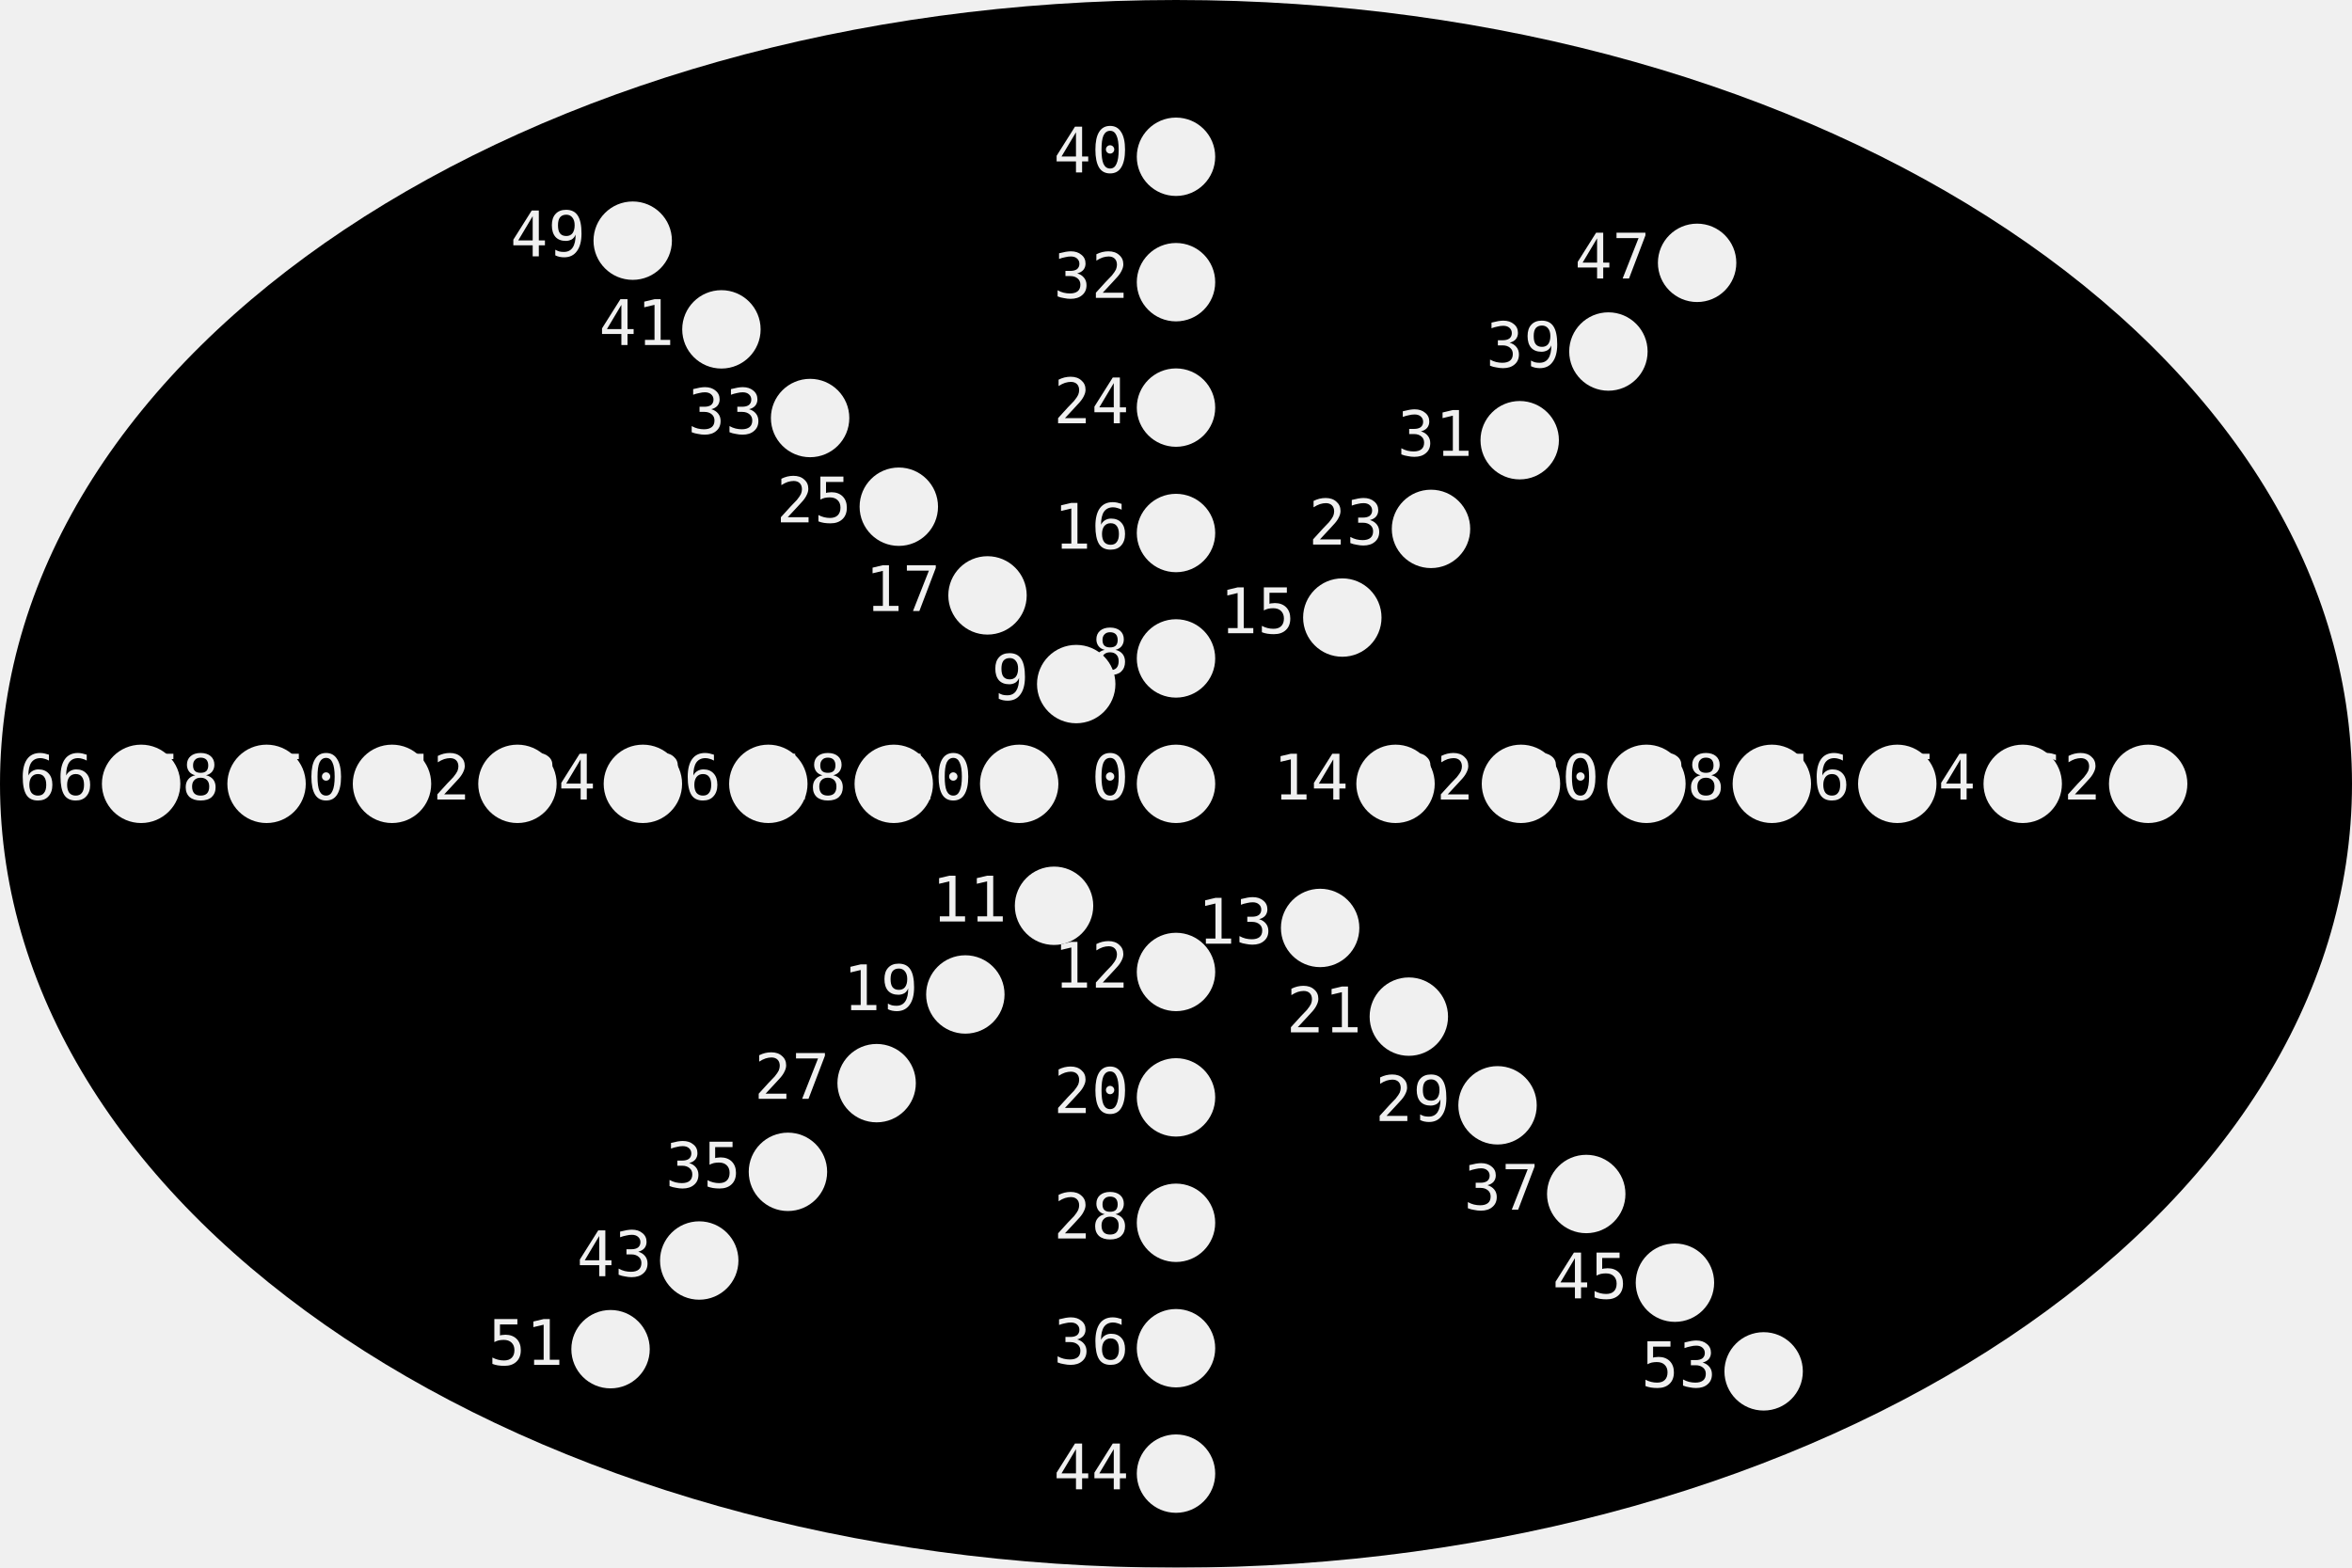
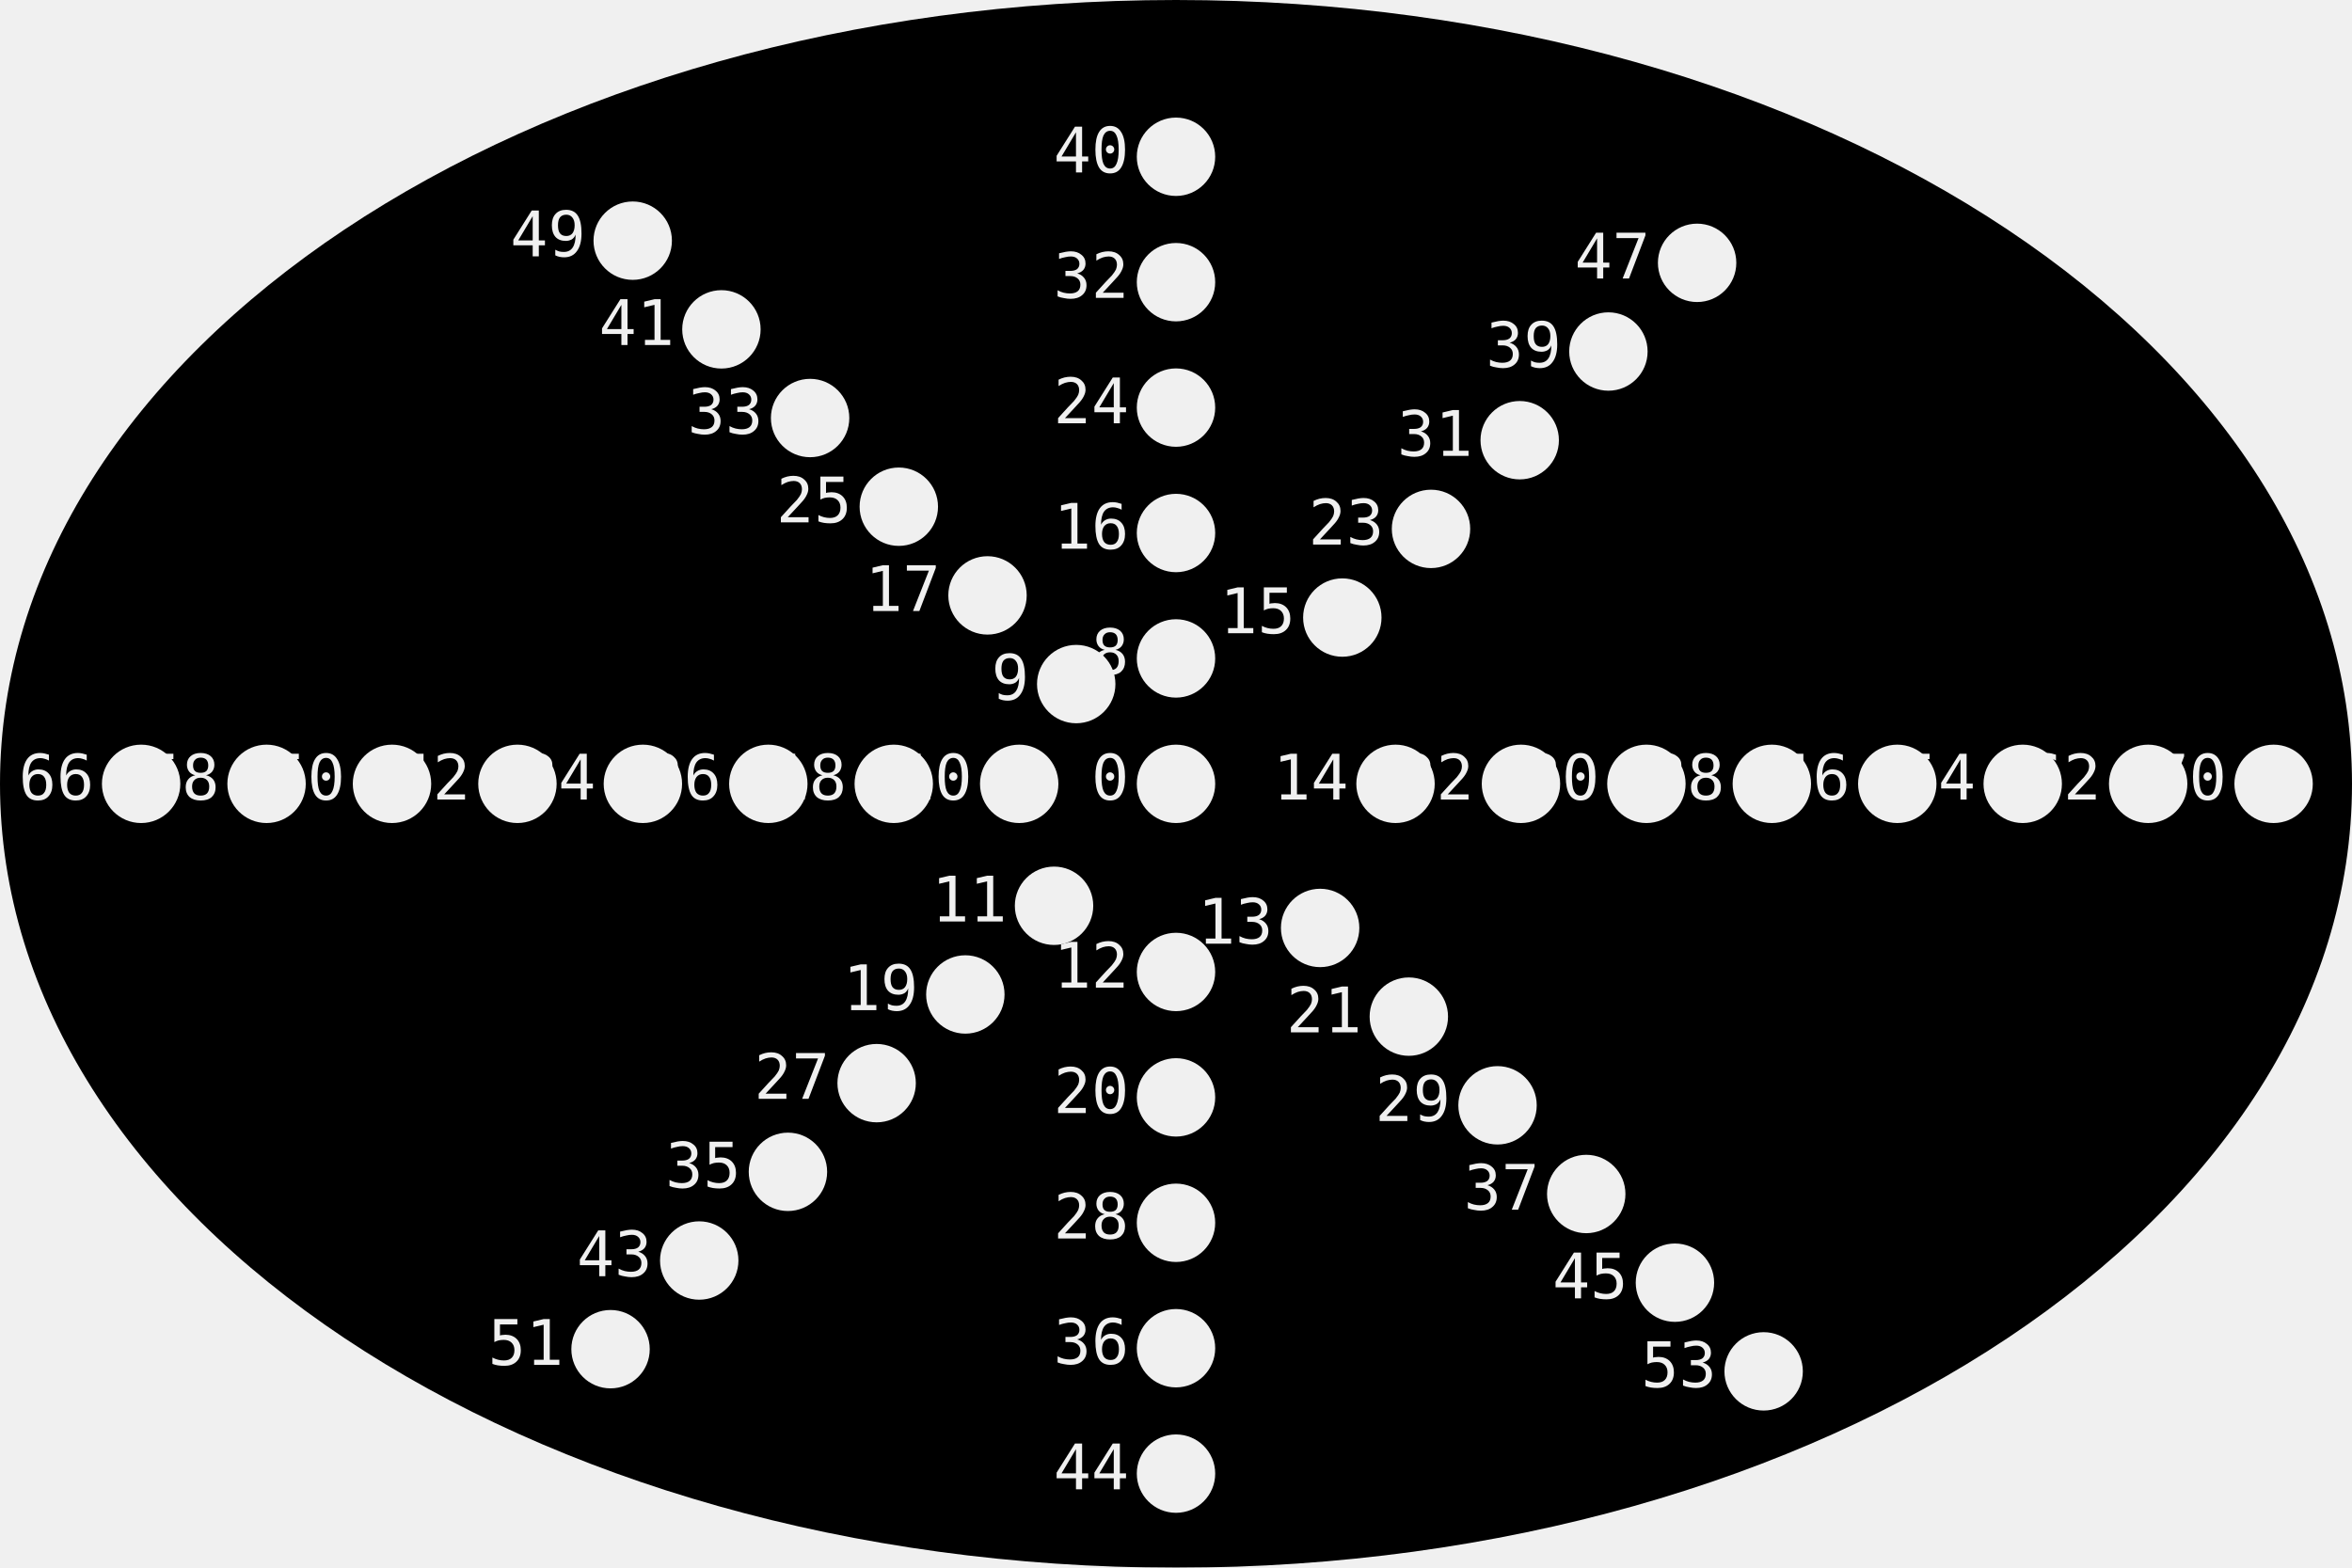
<svg xmlns="http://www.w3.org/2000/svg" xmlns:ns1="http://nathanfriend.io/inspiral">
  <g>
    <style>
      text {
        font-family: monospace;
        font-size: 4px;
      }
    </style>
    <mask id="holes">
      <rect width="100%" height="100%" fill="white" />
      <circle cx="75" cy="50" r="2.5" ns1:hole-name="0" ns1:hole-text-position-angle="0" ns1:hole-text-rotation-angle="0" />
      <text x="72" y="51" text-anchor="end">0</text>
      <circle cx="75" cy="42" r="2.5" ns1:hole-name="8" ns1:hole-text-position-angle="2.3415926535897933" ns1:hole-text-rotation-angle="-0.7" />
      <text x="72" y="43" text-anchor="end">8</text>
      <circle cx="75" cy="34" r="2.5" ns1:hole-name="16" ns1:hole-text-position-angle="2.741592653589793" ns1:hole-text-rotation-angle="0" />
      <text x="72" y="35" text-anchor="end">16</text>
      <circle cx="75" cy="26" r="2.5" ns1:hole-name="24" ns1:hole-text-position-angle="3.141592653589793" ns1:hole-text-rotation-angle="0" />
      <text x="72" y="27" text-anchor="end">24</text>
      <circle cx="75" cy="18" r="2.5" ns1:hole-name="32" ns1:hole-text-position-angle="3.141592653589793" ns1:hole-text-rotation-angle="0" />
      <text x="72" y="19" text-anchor="end">32</text>
      <circle cx="75" cy="10" r="2.5" ns1:hole-name="40" ns1:hole-text-position-angle="3.141592653589793" ns1:hole-text-rotation-angle="0" />
      <text x="72" y="11" text-anchor="end">40</text>
      <circle cx="68.636" cy="43.636" r="2.5" ns1:hole-name="9" ns1:hole-text-position-angle="3.1269908169872416" ns1:hole-text-rotation-angle="-1.4853981633974482" />
      <text x="65.636" y="44.636" text-anchor="end">9</text>
      <circle cx="62.979" cy="37.979" r="2.5" ns1:hole-name="17" ns1:hole-text-position-angle="3.5269908169872415" ns1:hole-text-rotation-angle="-0.7853981633974483" />
      <text x="59.979" y="38.979" text-anchor="end">17</text>
      <circle cx="57.322" cy="32.322" r="2.5" ns1:hole-name="25" ns1:hole-text-position-angle="3.9269908169872414" ns1:hole-text-rotation-angle="-0.7853981633974483" />
      <text x="54.322" y="33.322" text-anchor="end">25</text>
      <circle cx="51.665" cy="26.665" r="2.5" ns1:hole-name="33" ns1:hole-text-position-angle="3.9269908169872414" ns1:hole-text-rotation-angle="-0.7853981633974483" />
      <text x="48.665" y="27.665" text-anchor="end">33</text>
      <circle cx="46.009" cy="21.009" r="2.5" ns1:hole-name="41" ns1:hole-text-position-angle="3.9269908169872414" ns1:hole-text-rotation-angle="-0.7853981633974483" />
      <text x="43.009" y="22.009" text-anchor="end">41</text>
      <circle cx="40.352" cy="15.352" r="2.5" ns1:hole-name="49" ns1:hole-text-position-angle="3.9269908169872414" ns1:hole-text-rotation-angle="-0.7853981633974483" />
      <text x="37.352" y="16.352" text-anchor="end">49</text>
      <circle cx="65" cy="50" r="2.5" ns1:hole-name="10" ns1:hole-text-position-angle="4.312388980384689" ns1:hole-text-rotation-angle="-1.5707963267948966" />
      <text x="62" y="51" text-anchor="end">10</text>
      <circle cx="57" cy="50" r="2.5" ns1:hole-name="18" ns1:hole-text-position-angle="4.71238898038469" ns1:hole-text-rotation-angle="-1.5707963267948966" />
      <text x="54" y="51" text-anchor="end">18</text>
      <circle cx="49" cy="50" r="2.5" ns1:hole-name="26" ns1:hole-text-position-angle="4.71238898038469" ns1:hole-text-rotation-angle="-1.5707963267948966" />
      <text x="46" y="51" text-anchor="end">26</text>
      <circle cx="41" cy="50" r="2.5" ns1:hole-name="34" ns1:hole-text-position-angle="4.71238898038469" ns1:hole-text-rotation-angle="-1.5707963267948966" />
      <text x="38" y="51" text-anchor="end">34</text>
      <circle cx="33" cy="50" r="2.5" ns1:hole-name="42" ns1:hole-text-position-angle="4.71238898038469" ns1:hole-text-rotation-angle="-1.5707963267948966" />
      <text x="30" y="51" text-anchor="end">42</text>
      <circle cx="25" cy="50" r="2.5" ns1:hole-name="50" ns1:hole-text-position-angle="4.71238898038469" ns1:hole-text-rotation-angle="-1.5707963267948966" />
      <text x="22" y="51" text-anchor="end">50</text>
      <circle cx="17" cy="50" r="2.5" ns1:hole-name="58" ns1:hole-text-position-angle="4.71238898038469" ns1:hole-text-rotation-angle="-1.5707963267948966" />
      <text x="14" y="51" text-anchor="end">58</text>
      <circle cx="9" cy="50" r="2.5" ns1:hole-name="66" ns1:hole-text-position-angle="4.71238898038469" ns1:hole-text-rotation-angle="-1.5707963267948966" />
      <text x="6" y="51" text-anchor="end">66</text>
      <circle cx="67.222" cy="57.778" r="2.5" ns1:hole-name="11" ns1:hole-text-position-angle="4.997787143782138" ns1:hole-text-rotation-angle="-2.356194490192345" />
      <text x="64.222" y="58.778" text-anchor="end">11</text>
      <circle cx="61.565" cy="63.435" r="2.5" ns1:hole-name="19" ns1:hole-text-position-angle="5.497787143782138" ns1:hole-text-rotation-angle="-2.356194490192345" />
      <text x="58.565" y="64.435" text-anchor="end">19</text>
      <circle cx="55.908" cy="69.092" r="2.5" ns1:hole-name="27" ns1:hole-text-position-angle="5.497787143782138" ns1:hole-text-rotation-angle="-2.356194490192345" />
      <text x="52.908" y="70.092" text-anchor="end">27</text>
      <circle cx="50.251" cy="74.749" r="2.5" ns1:hole-name="35" ns1:hole-text-position-angle="5.497787143782138" ns1:hole-text-rotation-angle="-2.356194490192345" />
      <text x="47.251" y="75.749" text-anchor="end">35</text>
      <circle cx="44.594" cy="80.406" r="2.5" ns1:hole-name="43" ns1:hole-text-position-angle="5.497787143782138" ns1:hole-text-rotation-angle="-2.356194490192345" />
      <text x="41.594" y="81.406" text-anchor="end">43</text>
      <circle cx="38.938" cy="86.062" r="2.5" ns1:hole-name="51" ns1:hole-text-position-angle="5.497787143782138" ns1:hole-text-rotation-angle="-2.356194490192345" />
      <text x="35.938" y="87.062" text-anchor="end">51</text>
      <circle cx="75" cy="62" r="2.5" ns1:hole-name="12" ns1:hole-text-position-angle="6.083185307179586" ns1:hole-text-rotation-angle="-3.141592653589793" />
      <text x="72" y="63" text-anchor="end">12</text>
      <circle cx="75" cy="70" r="2.5" ns1:hole-name="20" ns1:hole-text-position-angle="6.283185307179586" ns1:hole-text-rotation-angle="-3.141592653589793" />
      <text x="72" y="71" text-anchor="end">20</text>
      <circle cx="75" cy="78" r="2.5" ns1:hole-name="28" ns1:hole-text-position-angle="6.283185307179586" ns1:hole-text-rotation-angle="-3.141592653589793" />
      <text x="72" y="79" text-anchor="end">28</text>
      <circle cx="75" cy="86" r="2.5" ns1:hole-name="36" ns1:hole-text-position-angle="6.283185307179586" ns1:hole-text-rotation-angle="-3.141592653589793" />
      <text x="72" y="87" text-anchor="end">36</text>
      <circle cx="75" cy="94" r="2.5" ns1:hole-name="44" ns1:hole-text-position-angle="6.283185307179586" ns1:hole-text-rotation-angle="-3.141592653589793" />
      <text x="72" y="95" text-anchor="end">44</text>
      <circle cx="84.192" cy="59.192" r="2.5" ns1:hole-name="13" ns1:hole-text-position-angle="6.668583470577034" ns1:hole-text-rotation-angle="-3.9269908169872414" />
      <text x="81.192" y="60.192" text-anchor="end">13</text>
      <circle cx="89.849" cy="64.849" r="2.5" ns1:hole-name="21" ns1:hole-text-position-angle="7.0685834705770345" ns1:hole-text-rotation-angle="-3.9269908169872414" />
      <text x="86.849" y="65.849" text-anchor="end">21</text>
      <circle cx="95.506" cy="70.506" r="2.5" ns1:hole-name="29" ns1:hole-text-position-angle="7.0685834705770345" ns1:hole-text-rotation-angle="-3.9269908169872414" />
      <text x="92.506" y="71.506" text-anchor="end">29</text>
      <circle cx="101.163" cy="76.163" r="2.5" ns1:hole-name="37" ns1:hole-text-position-angle="7.0685834705770345" ns1:hole-text-rotation-angle="-3.9269908169872414" />
      <text x="98.163" y="77.163" text-anchor="end">37</text>
      <circle cx="106.82" cy="81.82" r="2.5" ns1:hole-name="45" ns1:hole-text-position-angle="7.0685834705770345" ns1:hole-text-rotation-angle="-3.9269908169872414" />
      <text x="103.82" y="82.82" text-anchor="end">45</text>
      <circle cx="112.477" cy="87.477" r="2.5" ns1:hole-name="53" ns1:hole-text-position-angle="7.0685834705770345" ns1:hole-text-rotation-angle="-3.9269908169872414" />
      <text x="109.477" y="88.477" text-anchor="end">53</text>
      <circle cx="89" cy="50" r="2.5" ns1:hole-name="14" ns1:hole-text-position-angle="7.653981633974483" ns1:hole-text-rotation-angle="-4.71238898038469" />
      <text x="86" y="51" text-anchor="end">14</text>
      <circle cx="97" cy="50" r="2.5" ns1:hole-name="22" ns1:hole-text-position-angle="7.853981633974483" ns1:hole-text-rotation-angle="-4.71238898038469" />
      <text x="94" y="51" text-anchor="end">22</text>
      <circle cx="105" cy="50" r="2.5" ns1:hole-name="30" ns1:hole-text-position-angle="7.853981633974483" ns1:hole-text-rotation-angle="-4.71238898038469" />
      <text x="102" y="51" text-anchor="end">30</text>
      <circle cx="113" cy="50" r="2.5" ns1:hole-name="38" ns1:hole-text-position-angle="7.853981633974483" ns1:hole-text-rotation-angle="-4.71238898038469" />
      <text x="110" y="51" text-anchor="end">38</text>
      <circle cx="121" cy="50" r="2.5" ns1:hole-name="46" ns1:hole-text-position-angle="7.853981633974483" ns1:hole-text-rotation-angle="-4.71238898038469" />
      <text x="118" y="51" text-anchor="end">46</text>
      <circle cx="129" cy="50" r="2.5" ns1:hole-name="54" ns1:hole-text-position-angle="7.853981633974483" ns1:hole-text-rotation-angle="-4.71238898038469" />
      <text x="126" y="51" text-anchor="end">54</text>
      <circle cx="137" cy="50" r="2.5" ns1:hole-name="62" ns1:hole-text-position-angle="7.853981633974483" ns1:hole-text-rotation-angle="-4.71238898038469" />
      <text x="134" y="51" text-anchor="end">62</text>
+       <circle cx="145" cy="50" r="2.5" ns1:hole-name="70" ns1:hole-text-position-angle="7.853981633974483" ns1:hole-text-rotation-angle="-4.71238898038469" />
+       <text x="142" y="51" text-anchor="end">70</text>
      <circle cx="85.607" cy="39.393" r="2.5" ns1:hole-name="15" ns1:hole-text-position-angle="8.439379797371931" ns1:hole-text-rotation-angle="-5.497787143782138" />
      <text x="82.607" y="40.393" text-anchor="end">15</text>
      <circle cx="91.263" cy="33.737" r="2.5" ns1:hole-name="23" ns1:hole-text-position-angle="8.63937979737193" ns1:hole-text-rotation-angle="-5.497787143782138" />
      <text x="88.263" y="34.737" text-anchor="end">23</text>
      <circle cx="96.92" cy="28.08" r="2.5" ns1:hole-name="31" ns1:hole-text-position-angle="8.63937979737193" ns1:hole-text-rotation-angle="-5.497787143782138" />
      <text x="93.92" y="29.08" text-anchor="end">31</text>
      <circle cx="102.577" cy="22.423" r="2.5" ns1:hole-name="39" ns1:hole-text-position-angle="8.63937979737193" ns1:hole-text-rotation-angle="-5.497787143782138" />
      <text x="99.577" y="23.423" text-anchor="end">39</text>
      <circle cx="108.234" cy="16.766" r="2.5" ns1:hole-name="47" ns1:hole-text-position-angle="8.63937979737193" ns1:hole-text-rotation-angle="-5.497787143782138" />
      <text x="105.234" y="17.766" text-anchor="end">47</text>
    </mask>
    <path mask="url(#holes)" d="M 150 50              A 75 50 0 1 0 0 50              A 75 50 0 0 0 150 50              Z" />
  </g>
</svg>
